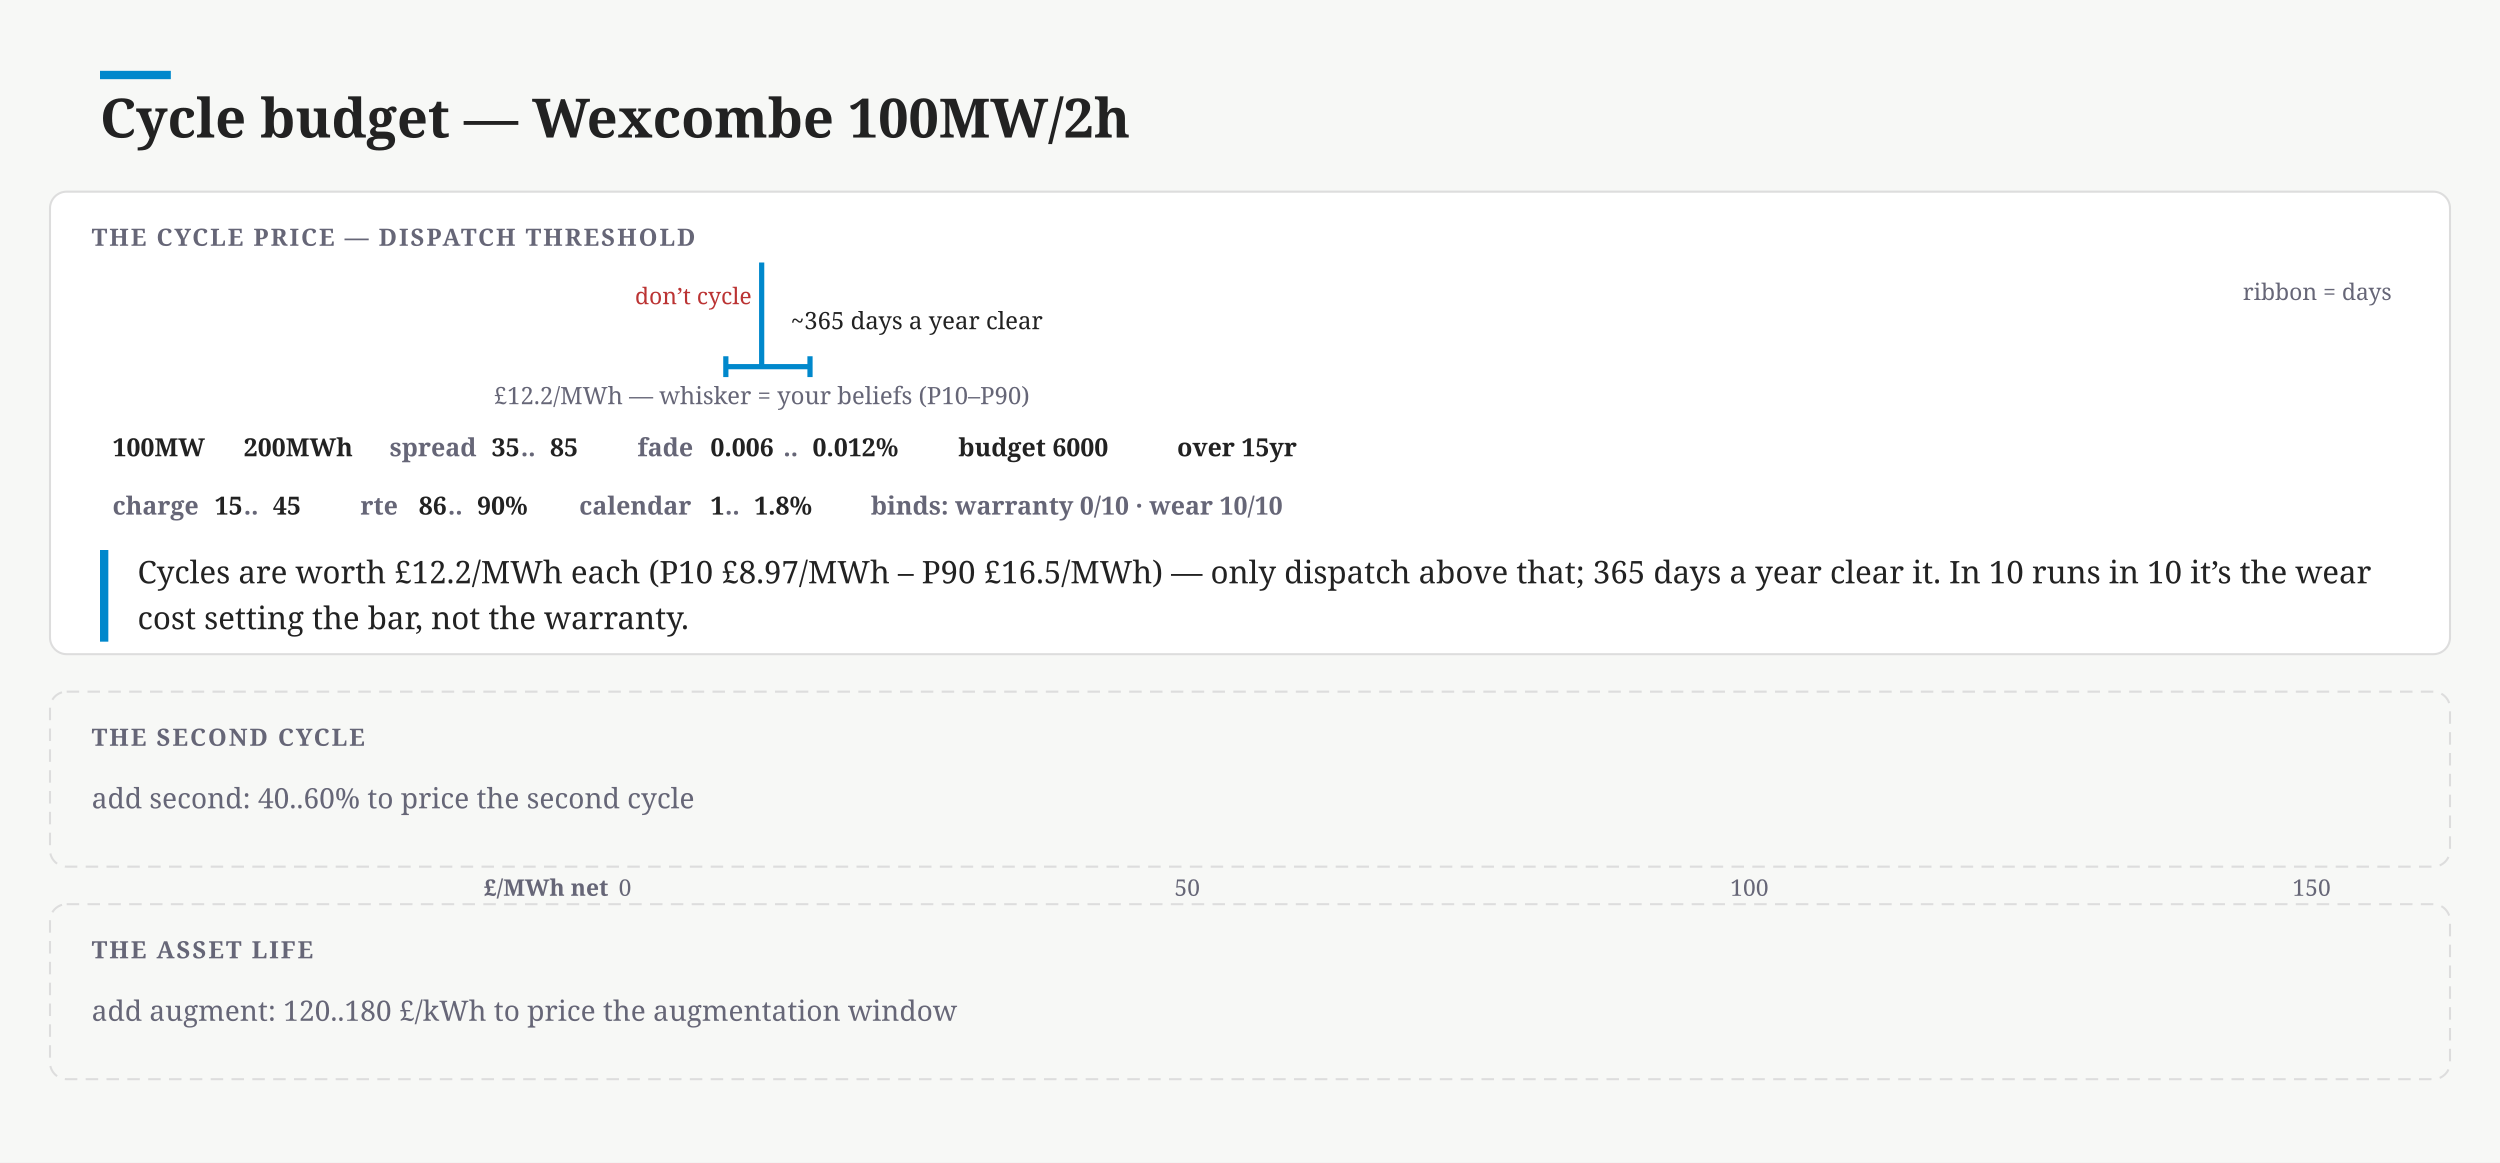
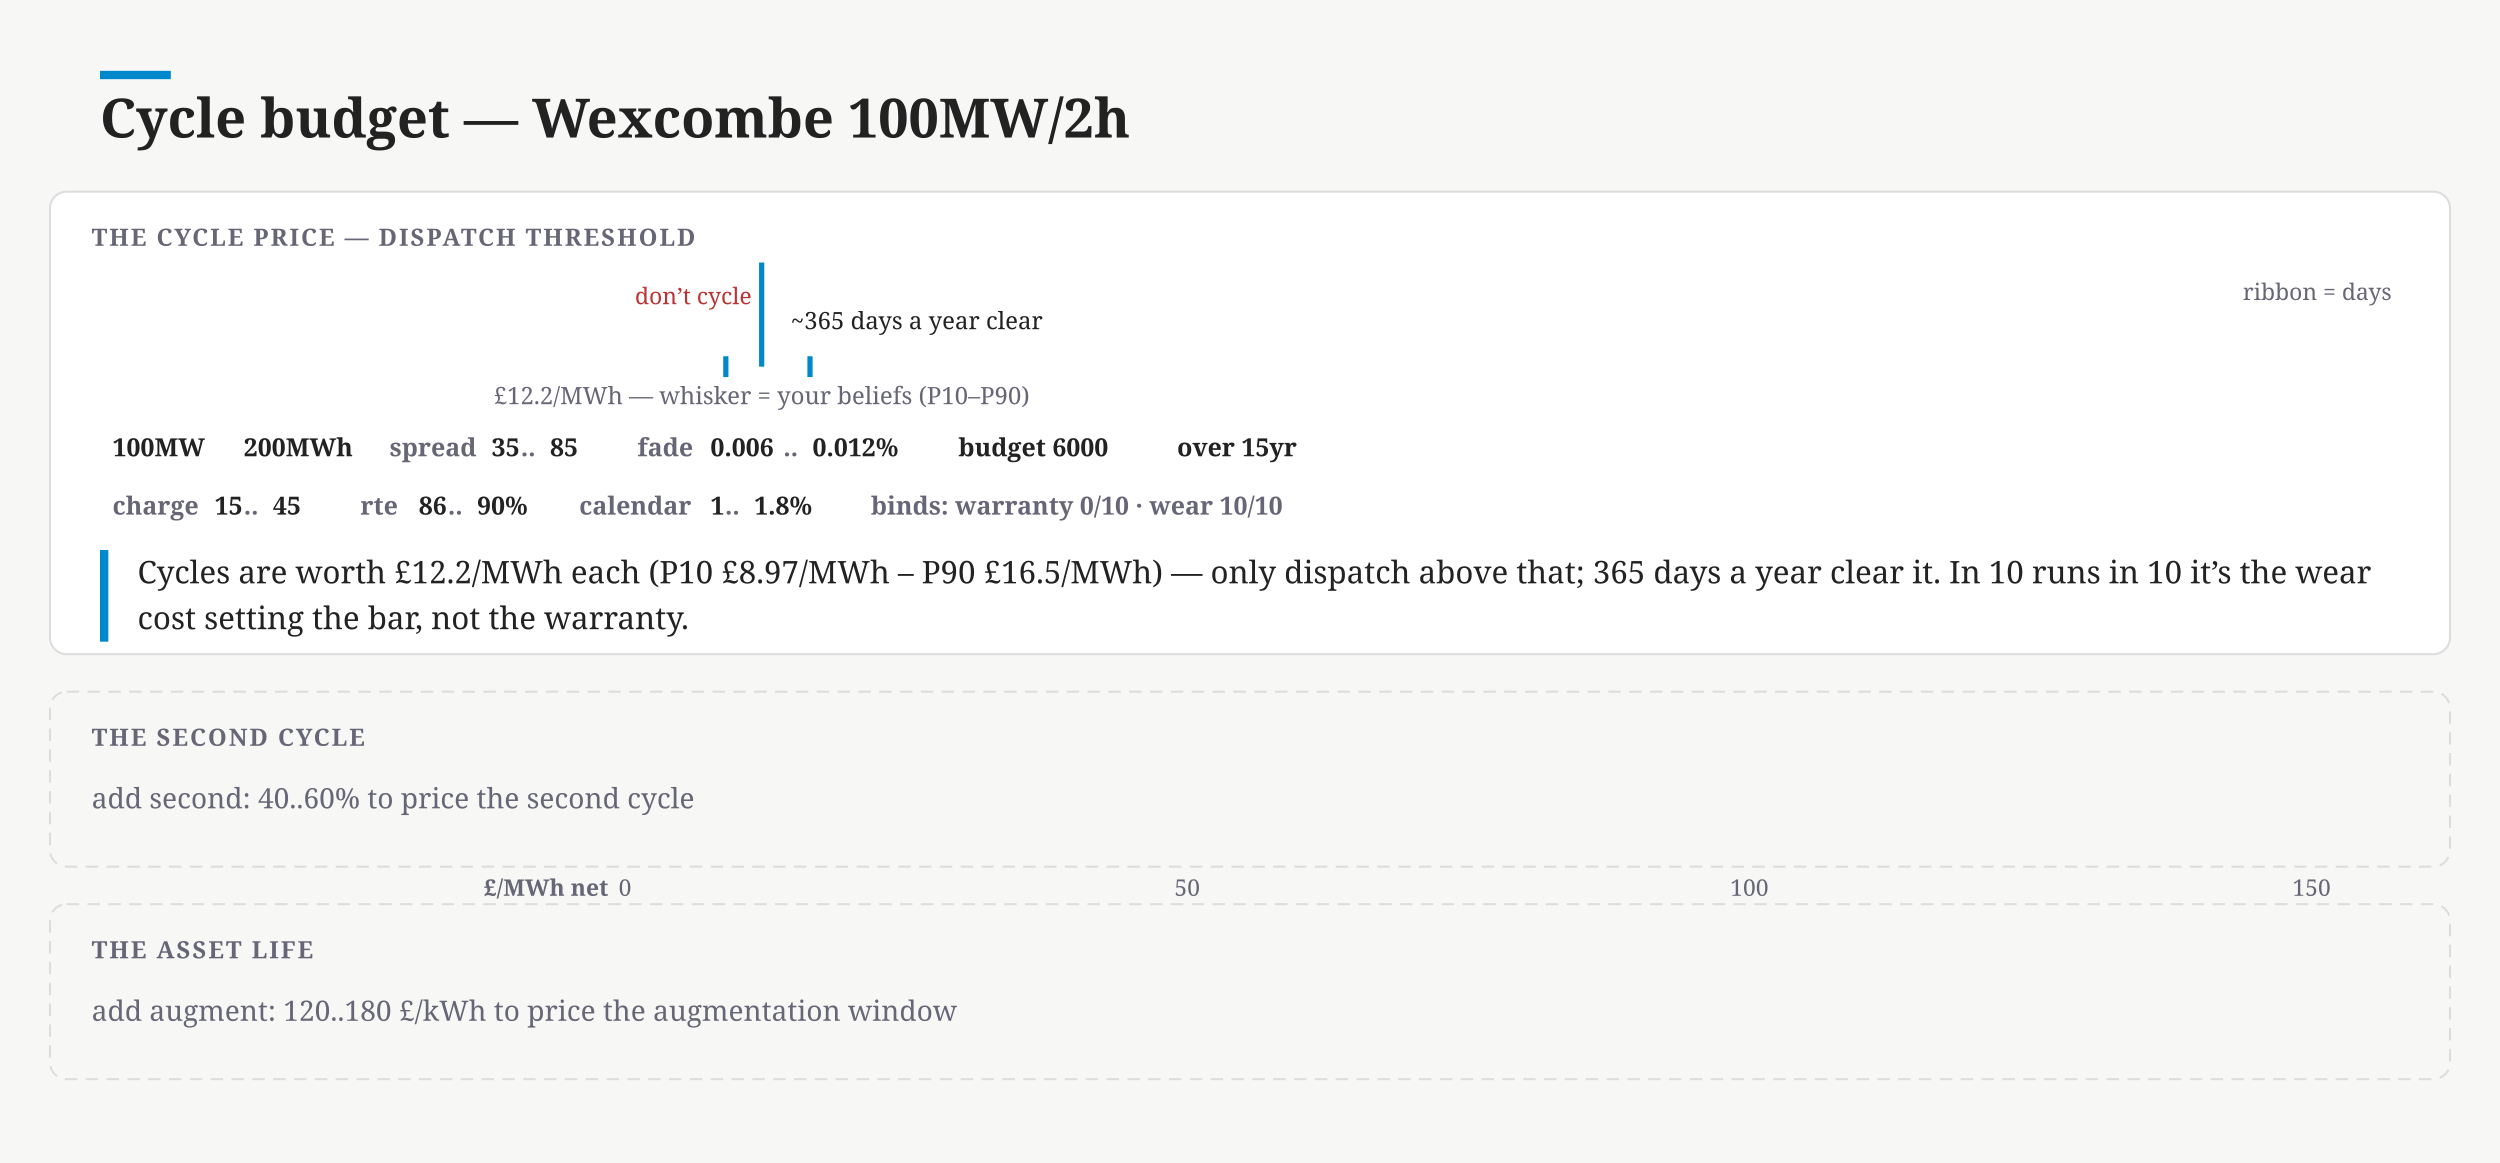
<svg xmlns="http://www.w3.org/2000/svg" width="1200" height="558" viewBox="0 0 1200 558" font-family="Charter,Georgia,serif">
  <rect width="1200" height="558" fill="#f7f8f6" />
  <rect x="48" y="34" width="34" height="4" fill="#08c" />
  <text x="48" y="66" font-size="26" font-weight="700" fill="#222">Cycle budget — Wexcombe 100MW/2h</text>
  <rect x="24" y="92" width="1152" height="222" rx="8" fill="#fff" stroke="#ddd" />
  <text x="44" y="118" font-size="11.5" font-weight="700" letter-spacing=".08em" fill="#667">THE CYCLE PRICE — DISPATCH THRESHOLD</text>
  <rect x="300" y="132" width="65.6" height="34" fill="none" />
  <text x="332.79" y="146" font-size="11" text-anchor="middle" fill="#b33">don’t cycle</text>
  <path d="M300 166 L306.7 166.0 L320.0 166.0 L333.3 166.0 L346.6 166.0 L359.9 166.0 L373.2 165.6 L386.5 166.0 L399.8 165.6 L413.2 166.0 L426.5 163.1 L439.8 161.9 L453.1 156.5 L466.4 157.3 L479.7 150.2 L493.0 145.7 L506.3 143.6 L519.7 144.0 L533.0 139.9 L546.3 136.1 L559.6 132.0 L572.9 141.5 L586.2 139.5 L599.5 142.0 L612.8 143.6 L626.2 146.5 L639.5 149.8 L652.8 155.6 L666.1 151.9 L679.4 154.0 L692.7 157.3 L706.0 155.6 L719.3 161.0 L732.7 159.8 L746.0 161.9 L759.3 163.1 L772.6 162.3 L785.9 164.3 L799.2 163.5 L812.5 165.6 L825.8 166.0 L839.2 165.2 L852.5 165.6 L865.8 165.2 L879.1 166.0 L892.4 166.0 L905.7 166.0 L919.0 166.0 L932.3 166.0 L945.7 166.0 L959.0 166.0 L972.3 166.0 L985.6 166.0 L998.9 166.0 L1012.2 166.0 L1025.5 166.0 L1038.8 166.0 L1052.2 165.6 L1065.5 166.0 L1078.8 166.0 L1092.1 166.0 L1105.4 166.0 L1118.7 165.6 L1132.0 166.0 L1145.3 166.0 L1152 166 Z" fill="none" stroke="none" />
  <text x="1148" y="144" font-size="11" text-anchor="end" fill="#667">ribbon = days</text>
  <line x1="365.6" y1="126" x2="365.6" y2="176" stroke="#08c" stroke-width="2.5" />
-   <line x1="348.4" y1="176" x2="388.8" y2="176" stroke="#08c" stroke-width="2.5" />
+   <rect x="348.4" y="172" width="40.4" height="8" rx="4" fill="none" />
  <line x1="348.4" y1="171" x2="348.4" y2="181" stroke="#08c" stroke-width="2.5" />
  <line x1="388.8" y1="171" x2="388.8" y2="181" stroke="#08c" stroke-width="2.5" />
  <text x="365.58" y="194" font-size="11.5" text-anchor="middle" fill="#667">£12.2/MWh — whisker = your beliefs (P10–P90)</text>
  <text x="379.58" y="158" font-size="11.5" fill="#222">~365 days a year clear</text>
  <g data-edit="num" data-line="1" data-raw="100" data-field="mw" style="cursor:text">
    <rect x="44.0" y="204" width="55.0" height="22" rx="11" fill="none" />
    <text x="54" y="219" font-size="12" font-weight="600" fill="#222">100MW</text>
  </g>
  <g data-edit="num" data-line="1" data-raw="200" data-field="mwh" style="cursor:text">
    <rect x="107.0" y="204" width="62.0" height="22" rx="11" fill="none" />
    <text x="117" y="219" font-size="12" font-weight="600" fill="#222">200MWh</text>
  </g>
  <rect x="177.0" y="204" width="111.0" height="22" rx="11" fill="none" />
  <text x="187" y="219" font-size="12" font-weight="600" fill="#667">spread</text>
  <g data-edit="num" data-line="2" data-raw="35" data-field="spreadLo" style="cursor:text">
    <text x="236" y="219" font-size="12" font-weight="600" fill="#222">35</text>
  </g>
  <text x="250" y="219" font-size="12" font-weight="600" fill="#667">..</text>
  <g data-edit="num" data-line="2" data-raw="85" data-field="spreadHi" style="cursor:text">
    <text x="264" y="219" font-size="12" font-weight="600" fill="#222">85</text>
  </g>
  <rect x="296.0" y="204" width="146.0" height="22" rx="11" fill="none" />
  <text x="306" y="219" font-size="12" font-weight="600" fill="#667">fade</text>
  <g data-edit="num" data-line="6" data-raw="0.006" data-field="fadeLo" style="cursor:text">
    <text x="341" y="219" font-size="12" font-weight="600" fill="#222">0.006</text>
  </g>
  <text x="376" y="219" font-size="12" font-weight="600" fill="#667">..</text>
  <g data-edit="num" data-line="6" data-raw="0.012" data-field="fadeHi" style="cursor:text">
    <text x="390" y="219" font-size="12" font-weight="600" fill="#222">0.012%</text>
  </g>
  <g data-edit="num" data-line="8" data-raw="6000" data-field="budget" style="cursor:text">
    <rect x="450.0" y="204" width="97.0" height="22" rx="11" fill="none" />
    <text x="460" y="219" font-size="12" font-weight="600" fill="#222">budget 6000</text>
  </g>
  <g data-edit="num" data-line="8" data-raw="15" data-field="years" style="cursor:text">
    <rect x="555.0" y="204" width="83.0" height="22" rx="11" fill="none" />
    <text x="565" y="219" font-size="12" font-weight="600" fill="#222">over 15yr</text>
  </g>
  <rect x="44.0" y="232" width="111.0" height="22" rx="11" fill="none" />
  <text x="54" y="247" font-size="12" font-weight="600" fill="#667">charge</text>
  <g data-edit="num" data-line="3" data-raw="15" data-field="chargeLo" style="cursor:text">
    <text x="103" y="247" font-size="12" font-weight="600" fill="#222">15</text>
  </g>
  <text x="117" y="247" font-size="12" font-weight="600" fill="#667">..</text>
  <g data-edit="num" data-line="3" data-raw="45" data-field="chargeHi" style="cursor:text">
    <text x="131" y="247" font-size="12" font-weight="600" fill="#222">45</text>
  </g>
  <rect x="163.0" y="232" width="97.0" height="22" rx="11" fill="none" />
  <text x="173" y="247" font-size="12" font-weight="600" fill="#667">rte</text>
  <g data-edit="num" data-line="5" data-raw="86" data-field="rteLo" style="cursor:text">
    <text x="201" y="247" font-size="12" font-weight="600" fill="#222">86</text>
  </g>
  <text x="215" y="247" font-size="12" font-weight="600" fill="#667">..</text>
  <g data-edit="num" data-line="5" data-raw="90" data-field="rteHi" style="cursor:text">
    <text x="229" y="247" font-size="12" font-weight="600" fill="#222">90%</text>
  </g>
  <rect x="268.0" y="232" width="132.0" height="22" rx="11" fill="none" />
  <text x="278" y="247" font-size="12" font-weight="600" fill="#667">calendar</text>
  <g data-edit="num" data-line="7" data-raw="1" data-field="calLo" style="cursor:text">
    <text x="341" y="247" font-size="12" font-weight="600" fill="#222">1</text>
  </g>
  <text x="348" y="247" font-size="12" font-weight="600" fill="#667">..</text>
  <g data-edit="num" data-line="7" data-raw="1.8" data-field="calHi" style="cursor:text">
    <text x="362" y="247" font-size="12" font-weight="600" fill="#222">1.8%</text>
  </g>
  <g>
    <rect x="408.0" y="232" width="251.0" height="22" rx="11" fill="none" />
    <text x="418" y="247" font-size="12" font-weight="600" fill="#667">binds: warranty 0/10 · wear 10/10</text>
  </g>
  <rect x="48" y="264" width="4" height="44" fill="#08c" />
  <text x="66" y="280" font-size="15" fill="#222">Cycles are worth £12.2/MWh each (P10 £8.97/MWh – P90 £16.5/MWh) — only dispatch above that; 365 days a year clear it. In 10 runs in 10 it’s the wear</text>
  <text x="66" y="302" font-size="15" fill="#222">cost setting the bar, not the warranty.</text>
  <rect x="24" y="332" width="1152" height="84" rx="8" fill="none" stroke="#ddd" stroke-dasharray="6 4" />
  <text x="44" y="358" font-size="11.5" font-weight="700" letter-spacing=".08em" fill="#667">THE SECOND CYCLE</text>
  <text x="44" y="388" font-size="13.5" fill="#667">add second: 40..60% to price the second cycle</text>
  <text x="300" y="430" font-size="11" text-anchor="middle" fill="#667">0</text>
  <text x="569.85" y="430" font-size="11" text-anchor="middle" fill="#667">50</text>
  <text x="839.69" y="430" font-size="11" text-anchor="middle" fill="#667">100</text>
  <text x="1109.54" y="430" font-size="11" text-anchor="middle" fill="#667">150</text>
  <text x="292" y="430" font-size="11" font-weight="600" text-anchor="end" fill="#667">£/MWh net</text>
  <rect x="24" y="434" width="1152" height="84" rx="8" fill="none" stroke="#ddd" stroke-dasharray="6 4" />
  <text x="44" y="460" font-size="11.5" font-weight="700" letter-spacing=".08em" fill="#667">THE ASSET LIFE</text>
  <text x="44" y="490" font-size="13.5" fill="#667">add augment: 120..180 £/kWh to price the augmentation window</text>
</svg>
